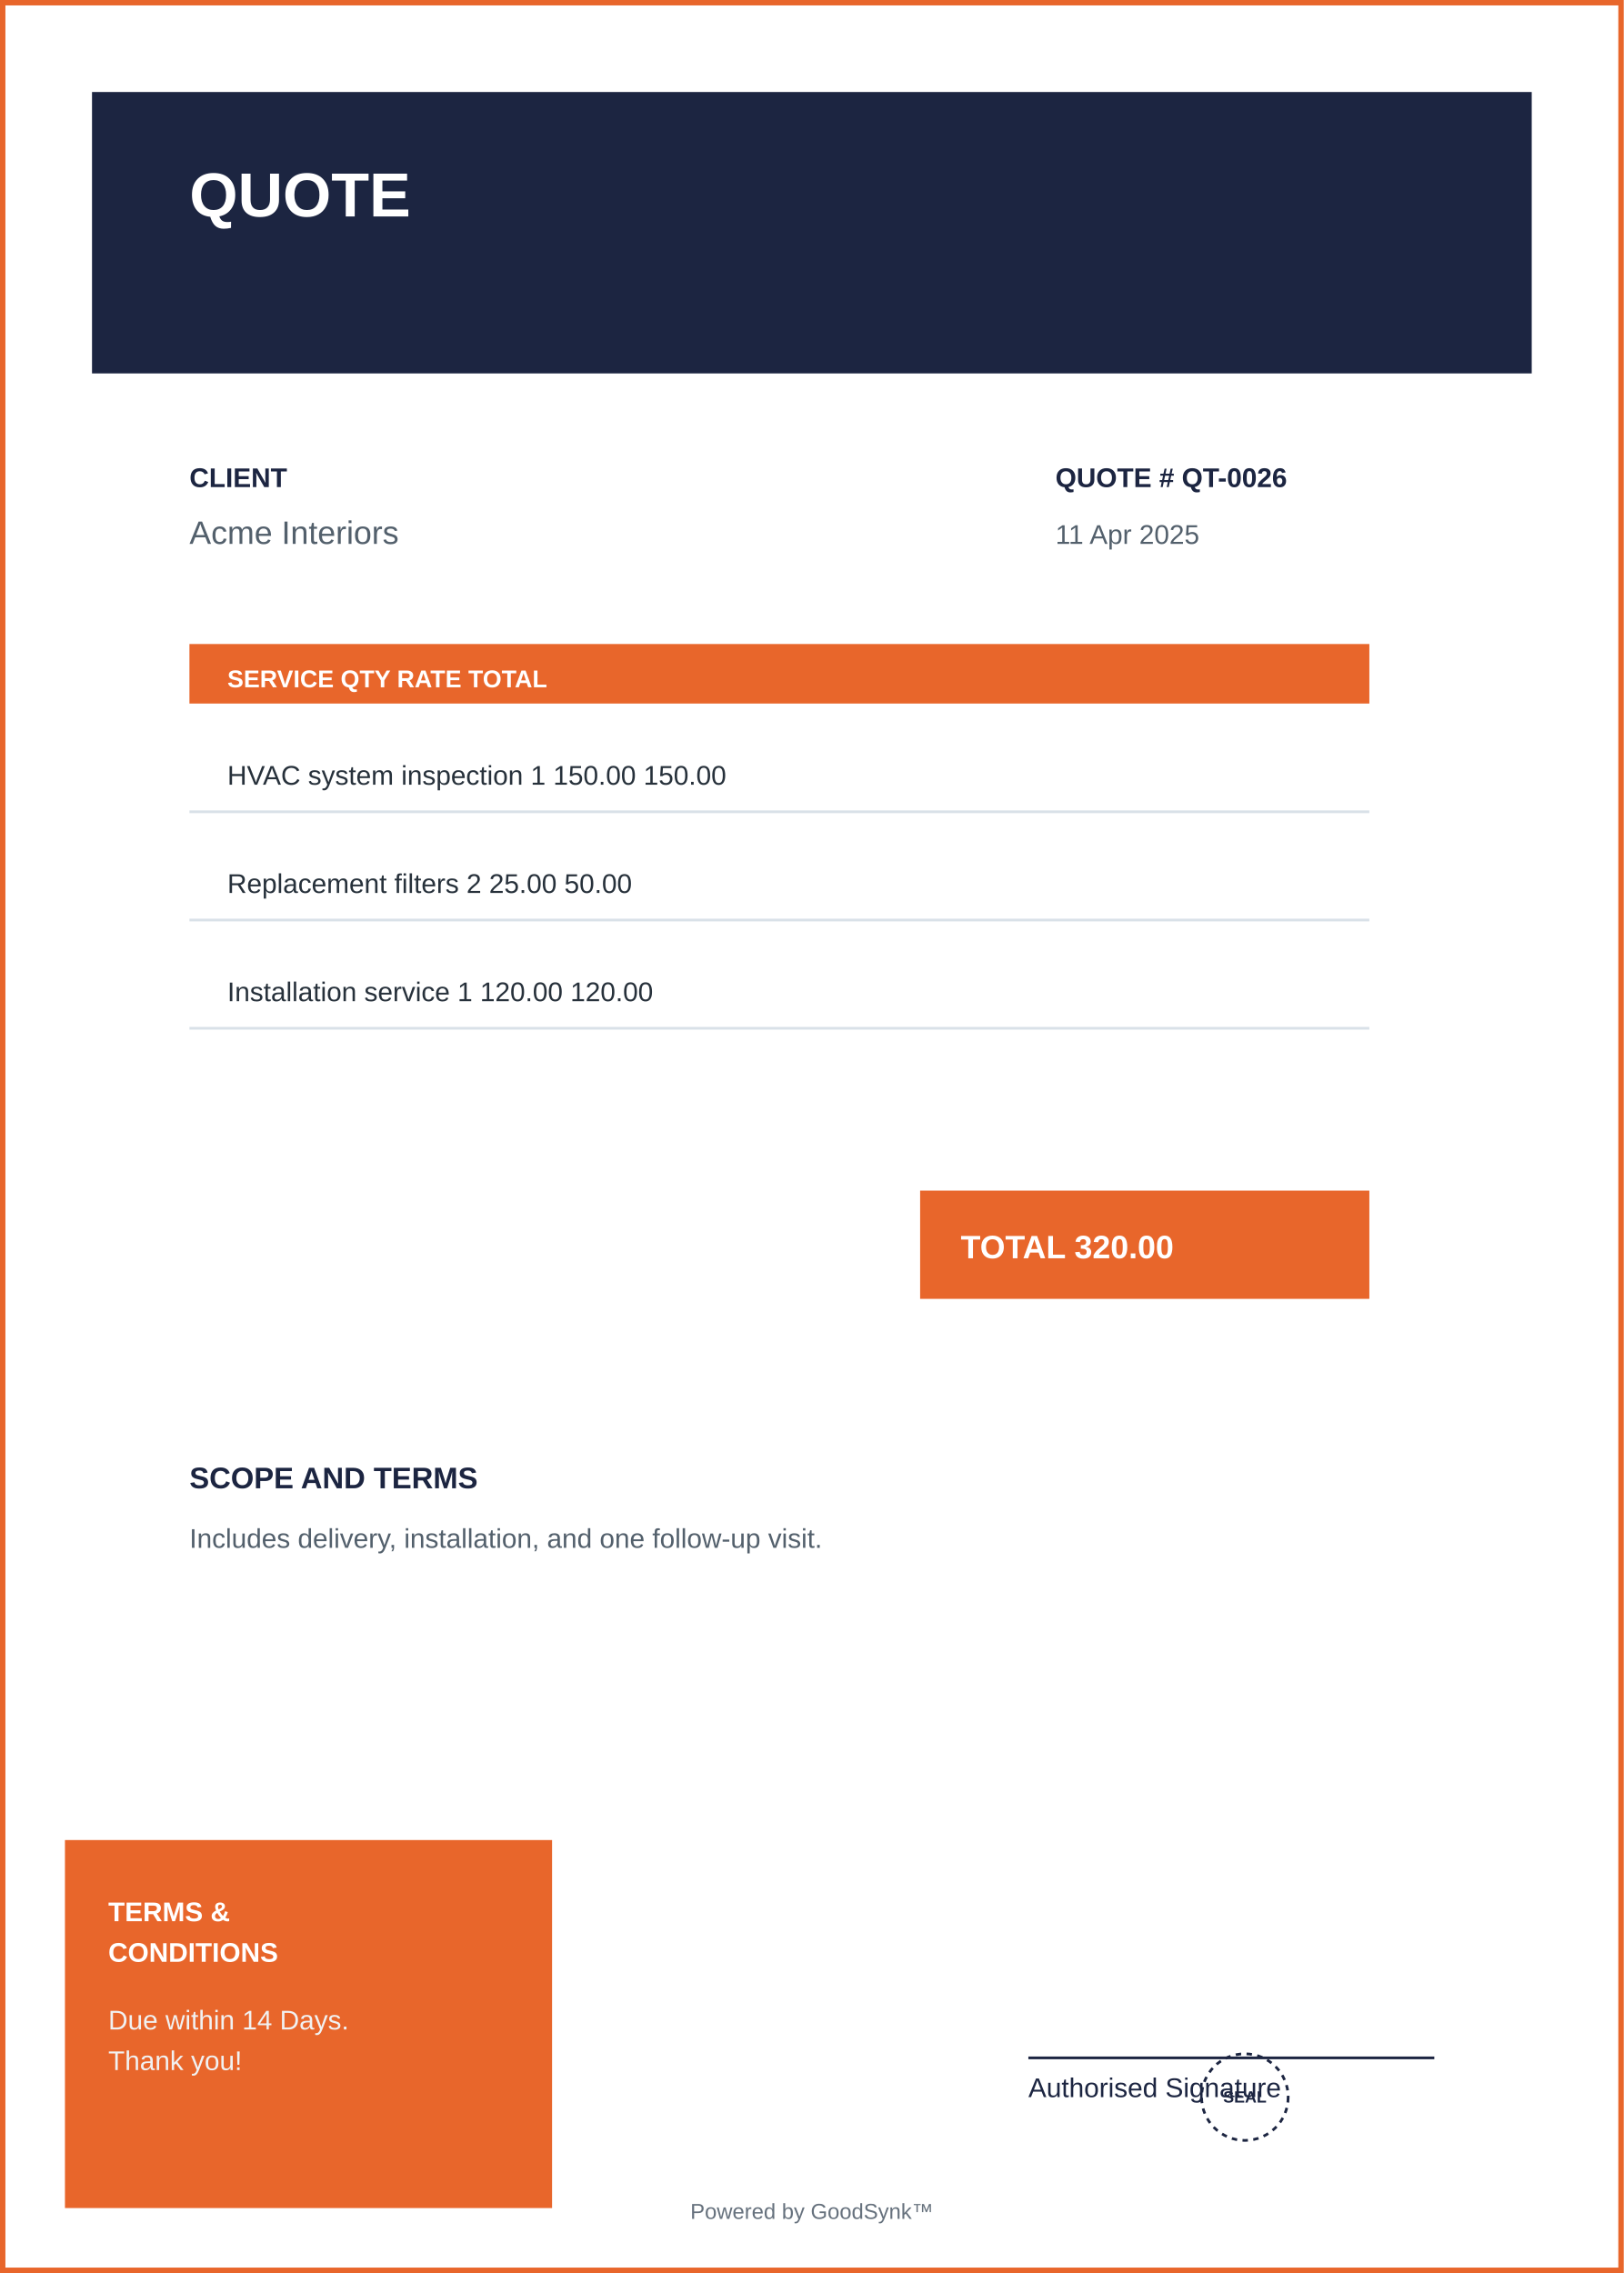
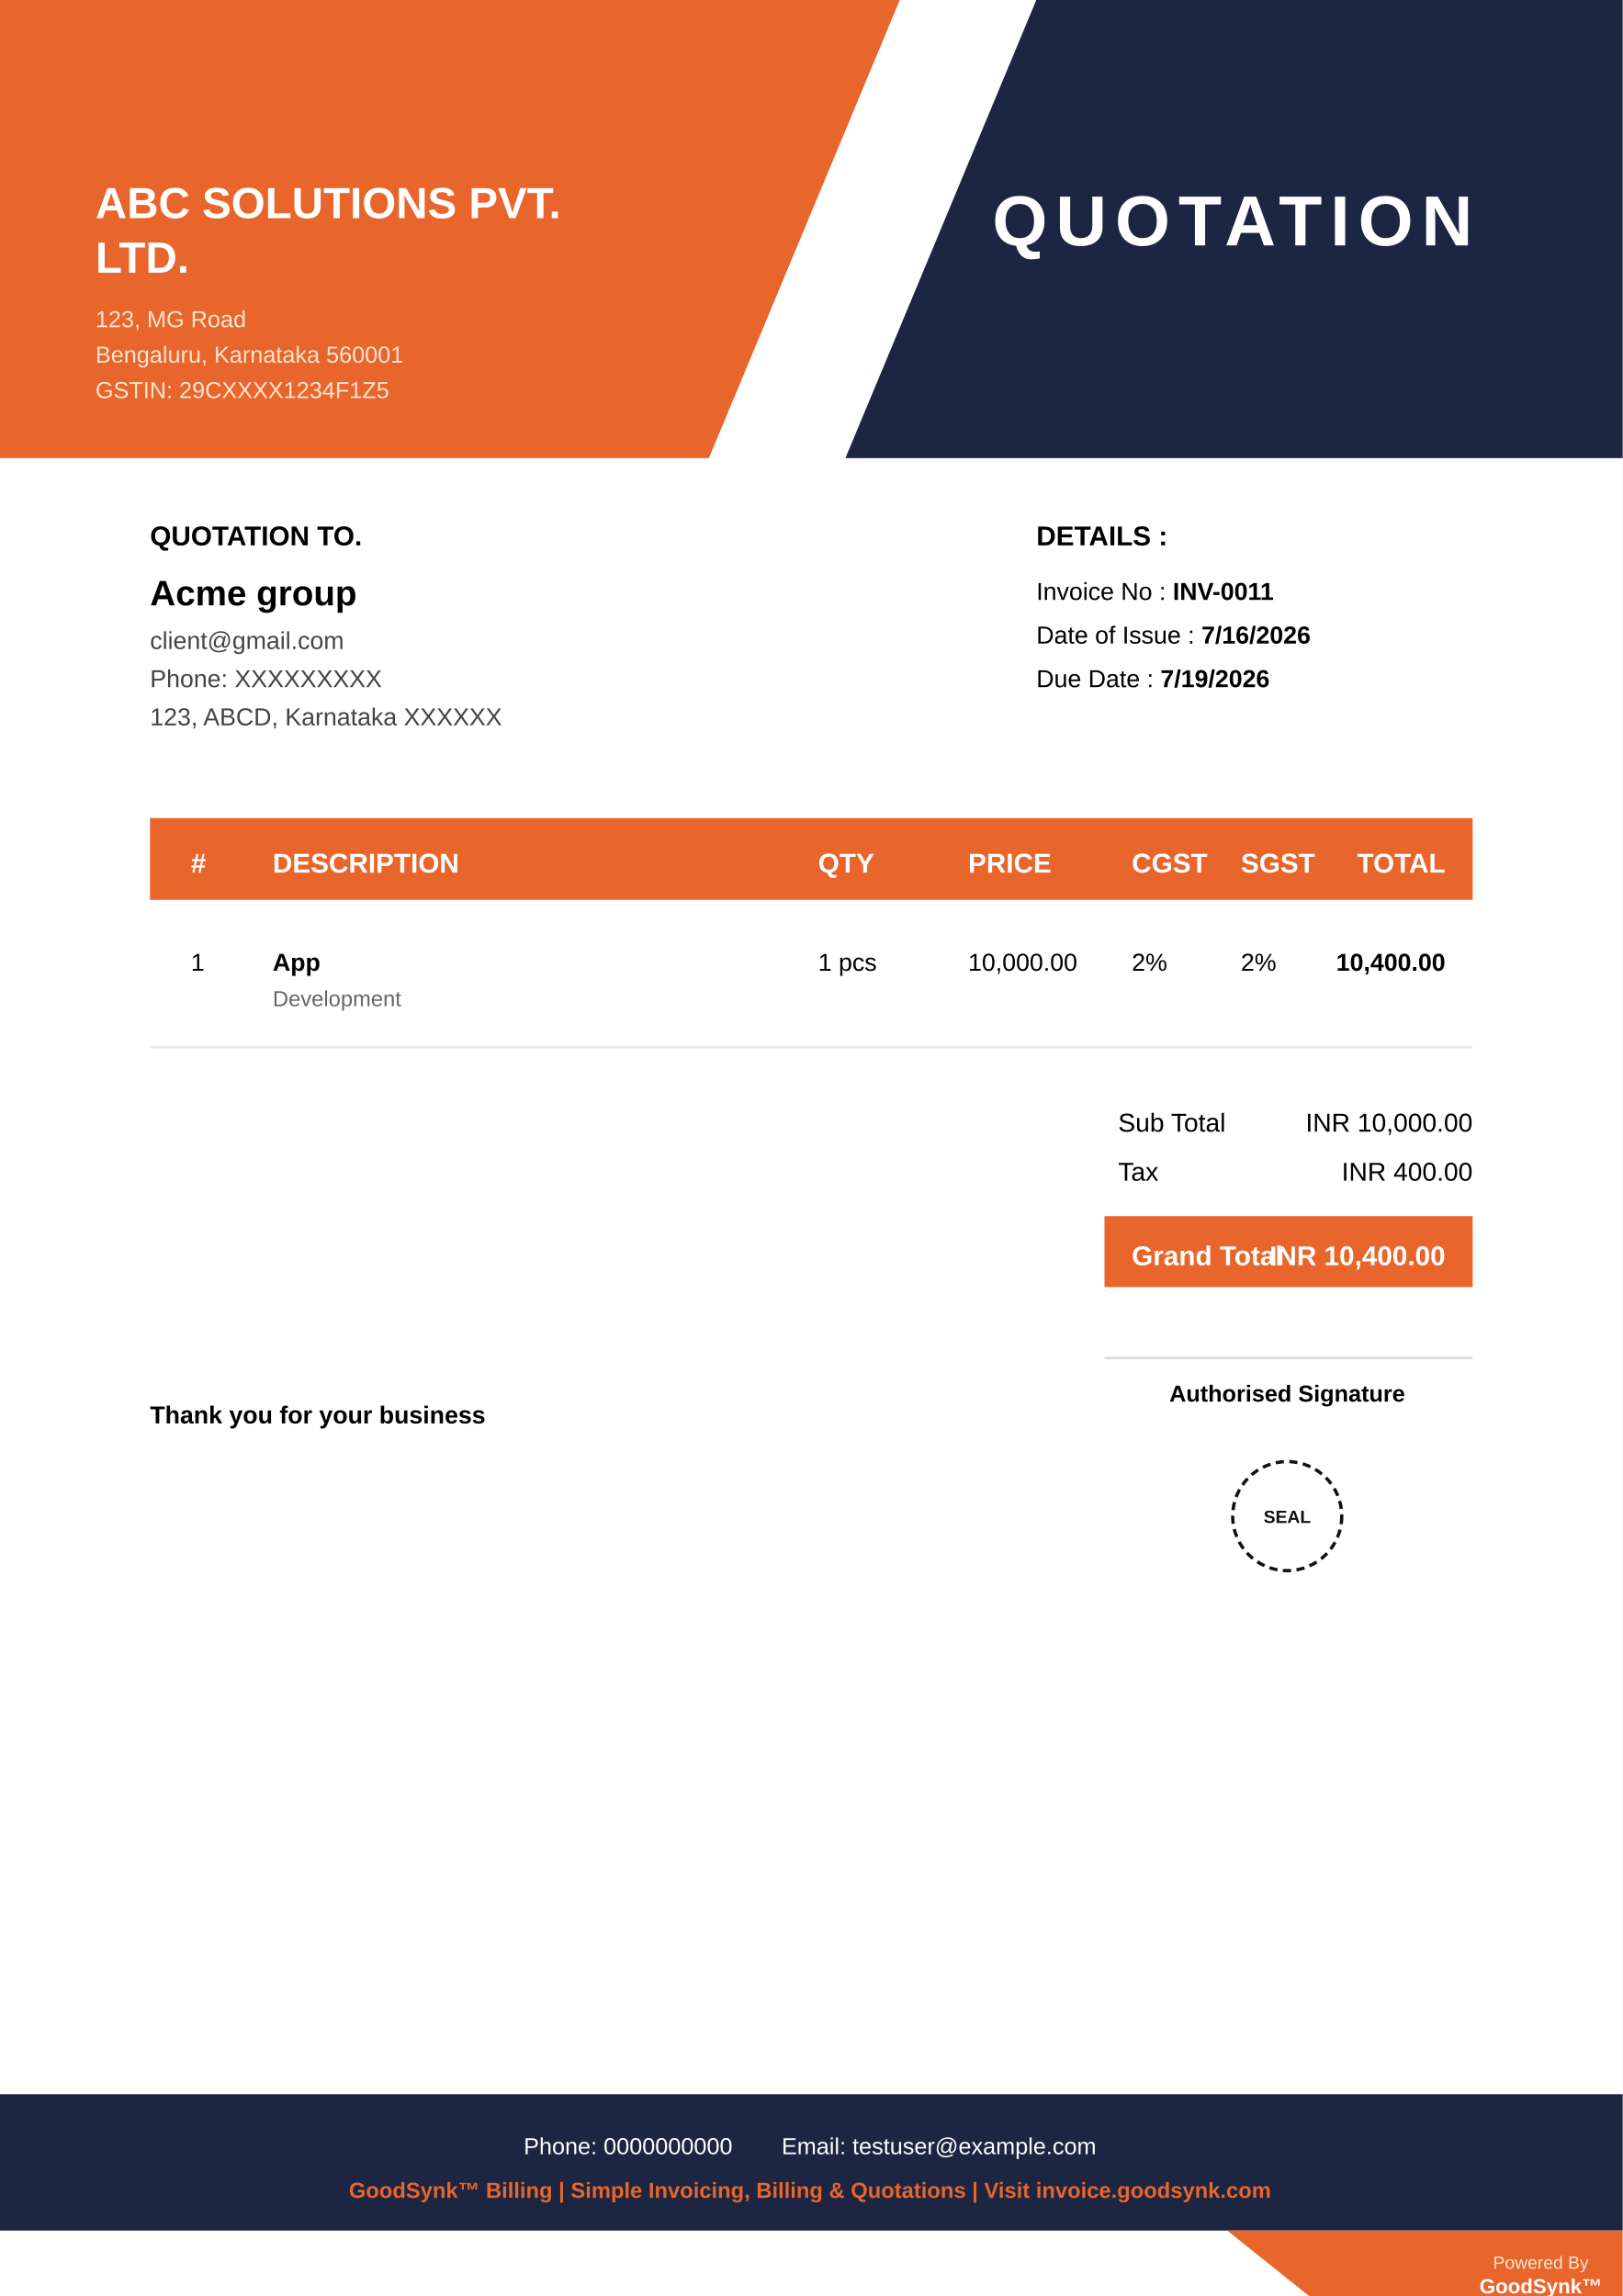
- <svg xmlns="http://www.w3.org/2000/svg" viewBox="0 0 600 840">
-   <rect width="600" height="840" fill="#fff" />
-   <rect x="1" y="1" width="598" height="838" fill="#fff" stroke="#e8662b" stroke-width="2" />
-   <rect x="34" y="34" width="532" height="104" fill="#1c2541" />
-   <text x="70" y="80" fill="#fff" font-family="Arial" font-size="23" font-weight="700">QUOTE</text>
-   <text x="70" y="180" fill="#1c2541" font-family="Arial" font-size="10" font-weight="700">CLIENT</text>
-   <text x="70" y="201" fill="#53606c" font-family="Arial" font-size="12">Acme Interiors</text>
-   <text x="390" y="180" fill="#1c2541" font-family="Arial" font-size="10" font-weight="700">QUOTE # QT-0026</text>
-   <text x="390" y="201" fill="#53606c" font-family="Arial" font-size="10">11 Apr 2025</text>
-   <rect x="70" y="238" width="436" height="22" fill="#e8662b" />
-   <text x="84" y="254" fill="#fff" font-family="Arial" font-size="9" font-weight="700">SERVICE                  QTY       RATE          TOTAL</text>
-   <path d="M70 300h436M70 340h436M70 380h436" stroke="#d9e1e8" />
-   <text x="84" y="290" fill="#27313b" font-family="Arial" font-size="10">HVAC system inspection   1         150.00       150.00</text>
-   <text x="84" y="330" fill="#27313b" font-family="Arial" font-size="10">Replacement filters      2          25.00        50.00</text>
-   <text x="84" y="370" fill="#27313b" font-family="Arial" font-size="10">Installation service     1         120.00       120.00</text>
-   <rect x="340" y="440" width="166" height="40" fill="#e8662b" />
-   <text x="355" y="465" fill="#fff" font-family="Arial" font-size="12" font-weight="700">TOTAL  320.00</text>
-   <text x="70" y="550" fill="#1c2541" font-family="Arial" font-size="11" font-weight="700">SCOPE AND TERMS</text>
-   <text x="70" y="572" fill="#53606c" font-family="Arial" font-size="10">Includes delivery, installation, and one follow-up visit.</text>
-   <path d="M370 710h136" stroke="#53606c" />
-   <text x="390" y="730" fill="#53606c" font-family="Arial" font-size="10">Accepted by</text>
-   <g id="custom-footer">
-     <rect x="24" y="670" width="552" height="146" fill="#fff" />
-     <rect x="24" y="680" width="180" height="136" fill="#E8662B" />
-     <text x="40" y="710" fill="#fff" font-family="Arial" font-size="10" font-weight="700">TERMS &amp;</text>
-     <text x="40" y="725" fill="#fff" font-family="Arial" font-size="10" font-weight="700">CONDITIONS</text>
-     <text x="40" y="750" fill="#f1f1f1" font-family="Arial" font-size="10">Due within 14 Days.</text>
-     <text x="40" y="765" fill="#f1f1f1" font-family="Arial" font-size="10">Thank you!</text>
-     <rect x="380" y="760" width="150" height="1" fill="#1C2541" />
-     <text x="380" y="775" fill="#1C2541" font-family="Arial" font-size="10">Authorised Signature</text>
-     <circle cx="460" cy="775" r="16" fill="none" stroke="#1C2541" stroke-width="1" stroke-dasharray="2,2" />
-     <text x="460" y="777" text-anchor="middle" font-family="Arial" font-size="6" font-weight="700" fill="#1C2541">SEAL</text>
-   </g>
-   <text x="300" y="820" text-anchor="middle" font-family="Arial" font-size="8" fill="#66717d">Powered by GoodSynk™</text>
+ <svg xmlns="http://www.w3.org/2000/svg" width="595" height="842" viewBox="0 0 595 842">
+   <rect width="595" height="842" fill="#fff" />
+   <polygon points="0,0 330,0 260,168 0,168" fill="#E8662B" />
+   <polygon points="330,0 380,0 310,168 260,168" fill="#fff" />
+   <polygon points="380,0 595,0 595,168 310,168" fill="#1C2541" />
+   <text x="35" y="80" font-family="Arial" font-size="16" font-weight="700" fill="#fff">ABC SOLUTIONS PVT.</text>
+   <text x="35" y="100" font-family="Arial" font-size="16" font-weight="700" fill="#fff">LTD.</text>
+   <text x="35" y="120" font-family="Arial" font-size="8.5" fill="#ffe4d1">123, MG Road</text>
+   <text x="35" y="133" font-family="Arial" font-size="8.5" fill="#ffe4d1">Bengaluru, Karnataka 560001</text>
+   <text x="35" y="146" font-family="Arial" font-size="8.5" fill="#ffe4d1">GSTIN: 29CXXXX1234F1Z5</text>
+   <text x="540" y="90" text-anchor="end" font-family="Arial" font-size="26" font-weight="700" fill="#fff" letter-spacing="3">QUOTATION</text>
+   <text x="55" y="200" font-family="Arial" font-size="10" font-weight="700">QUOTATION TO.</text>
+   <text x="55" y="222" font-family="Arial" font-size="13" font-weight="700">Acme group</text>
+   <text x="55" y="238" font-family="Arial" font-size="9" fill="#444">client@gmail.com</text>
+   <text x="55" y="252" font-family="Arial" font-size="9" fill="#444">Phone: XXXXXXXXX</text>
+   <text x="55" y="266" font-family="Arial" font-size="9" fill="#444">123, ABCD, Karnataka XXXXXX</text>
+   <text x="380" y="200" font-family="Arial" font-size="10" font-weight="700">DETAILS :</text>
+   <text x="380" y="220" font-family="Arial" font-size="9">Invoice No    : <tspan font-weight="700">INV-0011</tspan>
+   </text>
+   <text x="380" y="236" font-family="Arial" font-size="9">Date of Issue : <tspan font-weight="700">7/16/2026</tspan>
+   </text>
+   <text x="380" y="252" font-family="Arial" font-size="9">Due Date      : <tspan font-weight="700">7/19/2026</tspan>
+   </text>
+   <rect x="55" y="300" width="485" height="30" fill="#E8662B" />
+   <text x="70" y="320" font-family="Arial" font-size="10" font-weight="700" fill="#fff">#</text>
+   <text x="100" y="320" font-family="Arial" font-size="10" font-weight="700" fill="#fff">DESCRIPTION</text>
+   <text x="300" y="320" font-family="Arial" font-size="10" font-weight="700" fill="#fff">QTY</text>
+   <text x="355" y="320" font-family="Arial" font-size="10" font-weight="700" fill="#fff">PRICE</text>
+   <text x="415" y="320" font-family="Arial" font-size="10" font-weight="700" fill="#fff">CGST</text>
+   <text x="455" y="320" font-family="Arial" font-size="10" font-weight="700" fill="#fff">SGST</text>
+   <text x="530" y="320" text-anchor="end" font-family="Arial" font-size="10" font-weight="700" fill="#fff">TOTAL</text>
+   <text x="70" y="356" font-family="Arial" font-size="9">1</text>
+   <text x="100" y="356" font-family="Arial" font-size="9" font-weight="700">App</text>
+   <text x="100" y="369" font-family="Arial" font-size="8" fill="#666">Development</text>
+   <text x="300" y="356" font-family="Arial" font-size="9">1 pcs</text>
+   <text x="355" y="356" font-family="Arial" font-size="9">10,000.00</text>
+   <text x="415" y="356" font-family="Arial" font-size="9">2%</text>
+   <text x="455" y="356" font-family="Arial" font-size="9">2%</text>
+   <text x="530" y="356" text-anchor="end" font-family="Arial" font-size="9" font-weight="700">10,400.00</text>
+   <line x1="55" y1="384" x2="540" y2="384" stroke="#eee" />
+   <text x="410" y="415" font-family="Arial" font-size="9.5">Sub Total</text>
+   <text x="540" y="415" text-anchor="end" font-family="Arial" font-size="9.5">INR 10,000.00</text>
+   <text x="410" y="433" font-family="Arial" font-size="9.5">Tax</text>
+   <text x="540" y="433" text-anchor="end" font-family="Arial" font-size="9.5">INR 400.00</text>
+   <rect x="405" y="446" width="135" height="26" fill="#E8662B" />
+   <text x="415" y="464" font-family="Arial" font-size="10" font-weight="700" fill="#fff">Grand Total</text>
+   <text x="530" y="464" text-anchor="end" font-family="Arial" font-size="10" font-weight="700" fill="#fff">INR 10,400.00</text>
+   <line x1="405" y1="498" x2="540" y2="498" stroke="#ddd" />
+   <text x="472" y="514" text-anchor="middle" font-family="Arial" font-size="8.5" font-weight="700">Authorised Signature</text>
+   <circle cx="472" cy="556" r="20" fill="none" stroke="#111" stroke-width="1.2" stroke-dasharray="3,2" />
+   <text x="472" y="558.5" text-anchor="middle" font-family="Arial" font-size="6.5" font-weight="700" fill="#111">SEAL</text>
+   <text x="55" y="522" font-family="Arial" font-size="9" font-weight="700">Thank you for your business</text>
+   <rect x="0" y="768" width="595" height="50" fill="#1C2541" />
+   <text x="297" y="790" text-anchor="middle" font-family="Arial" font-size="8.5" fill="#fff">Phone: 0000000000<tspan dx="18">Email: testuser@example.com</tspan>
+   </text>
+   <text x="297" y="806" text-anchor="middle" font-family="Arial" font-size="8" font-weight="700" fill="#E8662B">GoodSynk™ Billing | Simple Invoicing, Billing &amp; Quotations | Visit invoice.goodsynk.com</text>
+   <polygon points="450,818 595,818 595,842 480,842" fill="#E8662B" />
+   <text x="565" y="832" text-anchor="middle" font-family="Arial" font-size="6.5" fill="#ffe4d1">Powered By</text>
+   <text x="565" y="841" text-anchor="middle" font-family="Arial" font-size="7.5" font-weight="700" fill="#fff">GoodSynk™</text>
</svg>
